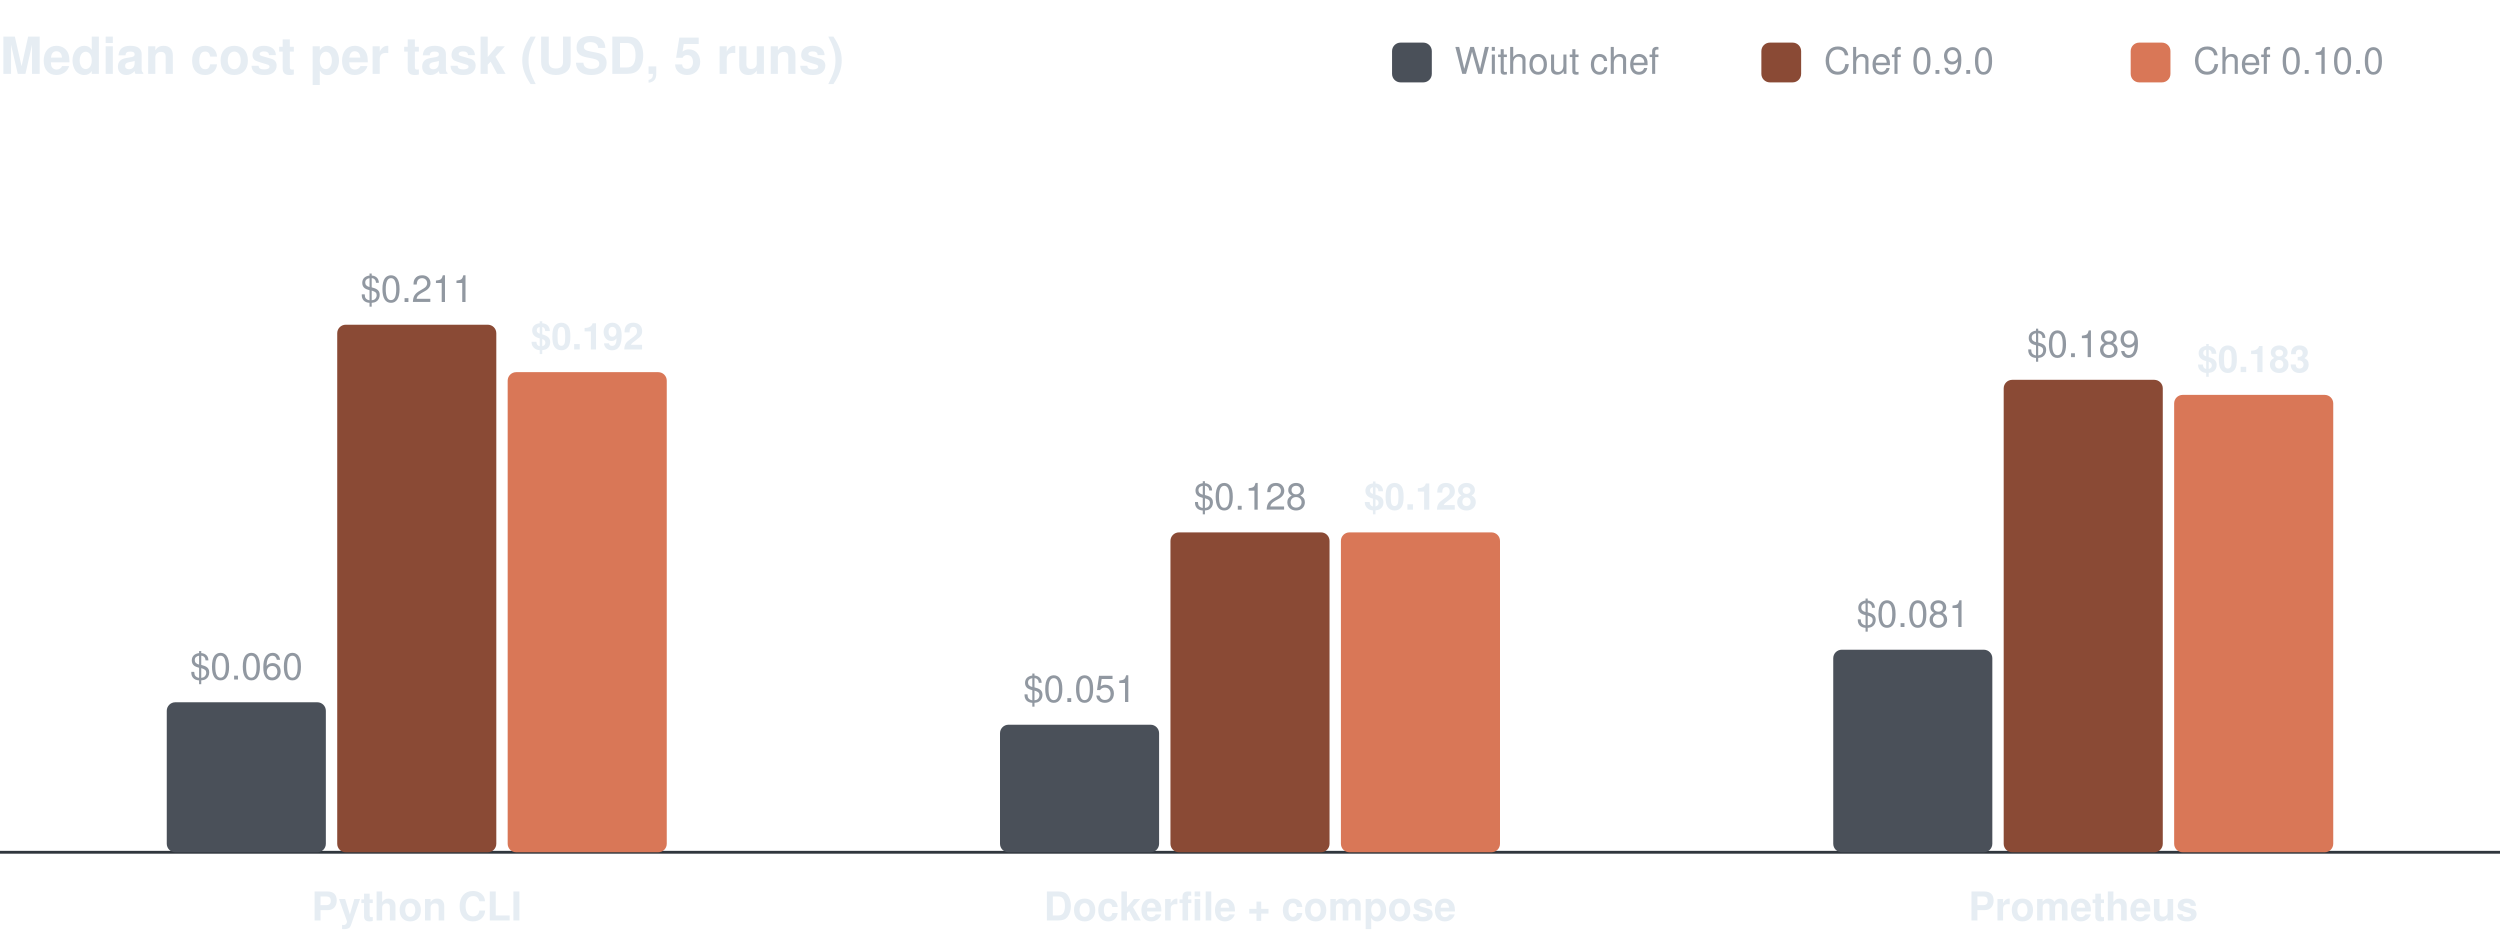
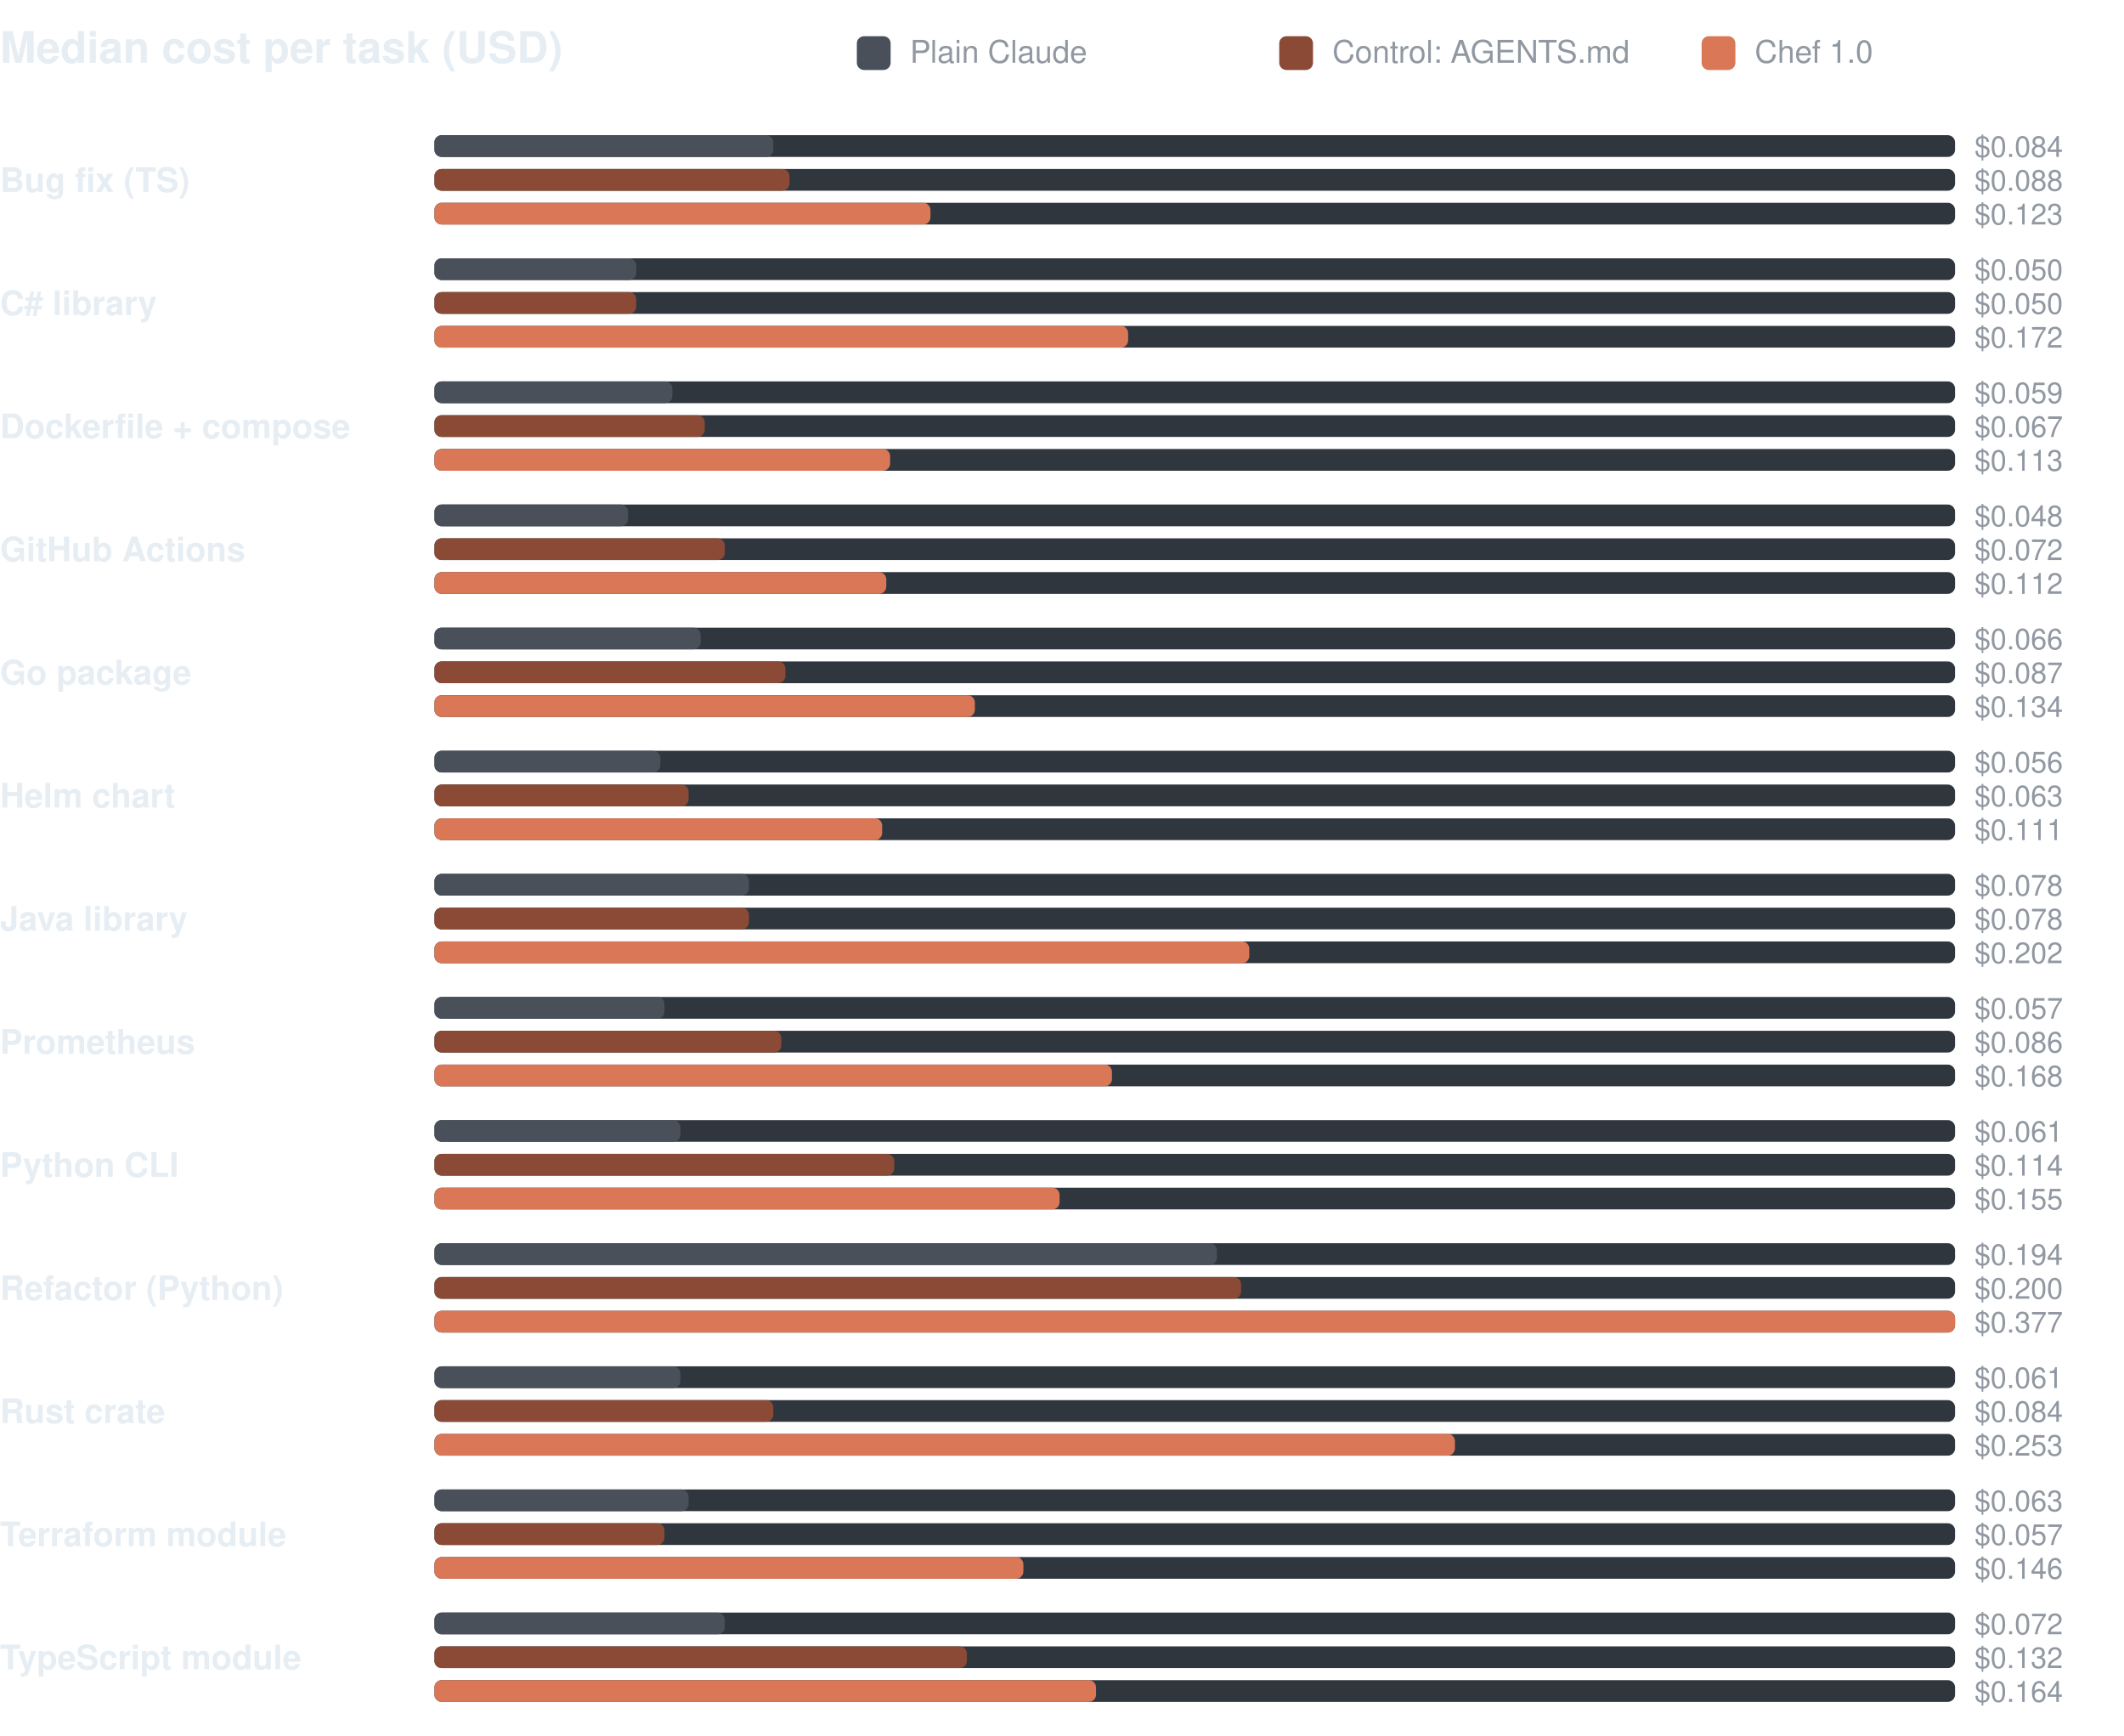
- <svg xmlns="http://www.w3.org/2000/svg" width="880" height="330" viewBox="0 0 880 330" role="img" aria-label="Median cost per task over 5 runs. Python: $0.060 without chef, $0.211 chef 0.9.0, $0.192 chef 0.10.0. Docker: $0.051, $0.128, $0.128. Prometheus: $0.081, $0.189, $0.183.">
-   <text x="0.0" y="26.0" fill="#E6EDF3" font-family="-apple-system, BlinkMacSystemFont, 'Segoe UI', Helvetica, Arial, sans-serif" font-size="18" font-weight="600" text-anchor="start">Median cost per task (USD, 5 runs)</text>
-   <rect x="490.0" y="15.0" width="14.0" height="14.0" rx="3" fill="#4A5059" />
-   <text x="512.0" y="26.0" fill="#9198A1" font-family="-apple-system, BlinkMacSystemFont, 'Segoe UI', Helvetica, Arial, sans-serif" font-size="13" font-weight="400" text-anchor="start">Without chef</text>
-   <rect x="620.0" y="15.0" width="14.0" height="14.0" rx="3" fill="#8A4A35" />
-   <text x="642.0" y="26.0" fill="#9198A1" font-family="-apple-system, BlinkMacSystemFont, 'Segoe UI', Helvetica, Arial, sans-serif" font-size="13" font-weight="400" text-anchor="start">Chef 0.9.0</text>
-   <rect x="750.0" y="15.0" width="14.0" height="14.0" rx="3" fill="#D97757" />
-   <text x="772.0" y="26.0" fill="#9198A1" font-family="-apple-system, BlinkMacSystemFont, 'Segoe UI', Helvetica, Arial, sans-serif" font-size="13" font-weight="400" text-anchor="start">Chef 0.10.0</text>
-   <line x1="0" y1="300.0" x2="880" y2="300.0" stroke="#30363D" />
-   <rect x="58.7" y="247.2" width="56.0" height="52.8" rx="3" fill="#4A5059" />
-   <text x="86.7" y="239.2" fill="#9198A1" font-family="-apple-system, BlinkMacSystemFont, 'Segoe UI', Helvetica, Arial, sans-serif" font-size="13" font-weight="400" text-anchor="middle">$0.060</text>
-   <rect x="118.7" y="114.3" width="56.0" height="185.7" rx="3" fill="#8A4A35" />
-   <text x="146.7" y="106.3" fill="#9198A1" font-family="-apple-system, BlinkMacSystemFont, 'Segoe UI', Helvetica, Arial, sans-serif" font-size="13" font-weight="400" text-anchor="middle">$0.211</text>
-   <rect x="178.7" y="131.0" width="56.0" height="169.0" rx="3" fill="#D97757" />
-   <text x="206.7" y="123.0" fill="#E6EDF3" font-family="-apple-system, BlinkMacSystemFont, 'Segoe UI', Helvetica, Arial, sans-serif" font-size="13" font-weight="600" text-anchor="middle">$0.192</text>
-   <text x="146.7" y="324.0" fill="#E6EDF3" font-family="-apple-system, BlinkMacSystemFont, 'Segoe UI', Helvetica, Arial, sans-serif" font-size="14" font-weight="600" text-anchor="middle">Python CLI</text>
-   <rect x="352.0" y="255.1" width="56.0" height="44.9" rx="3" fill="#4A5059" />
-   <text x="380.0" y="247.1" fill="#9198A1" font-family="-apple-system, BlinkMacSystemFont, 'Segoe UI', Helvetica, Arial, sans-serif" font-size="13" font-weight="400" text-anchor="middle">$0.051</text>
-   <rect x="412.0" y="187.4" width="56.0" height="112.6" rx="3" fill="#8A4A35" />
-   <text x="440.0" y="179.4" fill="#9198A1" font-family="-apple-system, BlinkMacSystemFont, 'Segoe UI', Helvetica, Arial, sans-serif" font-size="13" font-weight="400" text-anchor="middle">$0.128</text>
-   <rect x="472.0" y="187.4" width="56.0" height="112.6" rx="3" fill="#D97757" />
-   <text x="500.0" y="179.4" fill="#E6EDF3" font-family="-apple-system, BlinkMacSystemFont, 'Segoe UI', Helvetica, Arial, sans-serif" font-size="13" font-weight="600" text-anchor="middle">$0.128</text>
-   <text x="440.0" y="324.0" fill="#E6EDF3" font-family="-apple-system, BlinkMacSystemFont, 'Segoe UI', Helvetica, Arial, sans-serif" font-size="14" font-weight="600" text-anchor="middle">Dockerfile + compose</text>
-   <rect x="645.3" y="228.7" width="56.0" height="71.3" rx="3" fill="#4A5059" />
-   <text x="673.3" y="220.7" fill="#9198A1" font-family="-apple-system, BlinkMacSystemFont, 'Segoe UI', Helvetica, Arial, sans-serif" font-size="13" font-weight="400" text-anchor="middle">$0.081</text>
-   <rect x="705.3" y="133.7" width="56.0" height="166.3" rx="3" fill="#8A4A35" />
-   <text x="733.3" y="125.7" fill="#9198A1" font-family="-apple-system, BlinkMacSystemFont, 'Segoe UI', Helvetica, Arial, sans-serif" font-size="13" font-weight="400" text-anchor="middle">$0.189</text>
-   <rect x="765.3" y="139.0" width="56.0" height="161.0" rx="3" fill="#D97757" />
-   <text x="793.3" y="131.0" fill="#E6EDF3" font-family="-apple-system, BlinkMacSystemFont, 'Segoe UI', Helvetica, Arial, sans-serif" font-size="13" font-weight="600" text-anchor="middle">$0.183</text>
-   <text x="733.3" y="324.0" fill="#E6EDF3" font-family="-apple-system, BlinkMacSystemFont, 'Segoe UI', Helvetica, Arial, sans-serif" font-size="14" font-weight="600" text-anchor="middle">Prometheus</text>
+ <svg xmlns="http://www.w3.org/2000/svg" width="880" height="719" viewBox="0 0 880 719" role="img" aria-label="Median cost per task, bugfix: Plain Claude $0.084, Control: AGENTS.md $0.088, Chef 1.0 $0.123; csharp: Plain Claude $0.050, Control: AGENTS.md $0.050, Chef 1.0 $0.172; docker: Plain Claude $0.059, Control: AGENTS.md $0.067, Chef 1.0 $0.113; github-actions: Plain Claude $0.048, Control: AGENTS.md $0.072, Chef 1.0 $0.112; go: Plain Claude $0.066, Control: AGENTS.md $0.087, Chef 1.0 $0.134; helm: Plain Claude $0.056, Control: AGENTS.md $0.063, Chef 1.0 $0.111; java: Plain Claude $0.078, Control: AGENTS.md $0.078, Chef 1.0 $0.202; prometheus: Plain Claude $0.057, Control: AGENTS.md $0.086, Chef 1.0 $0.168; python: Plain Claude $0.061, Control: AGENTS.md $0.114, Chef 1.0 $0.155; refactor: Plain Claude $0.194, Control: AGENTS.md $0.200, Chef 1.0 $0.377; rust: Plain Claude $0.061, Control: AGENTS.md $0.084, Chef 1.0 $0.253; terraform: Plain Claude $0.063, Control: AGENTS.md $0.057, Chef 1.0 $0.146; typescript: Plain Claude $0.072, Control: AGENTS.md $0.132, Chef 1.0 $0.164">
+   <text x="0.0" y="26.0" fill="#E6EDF3" font-family="-apple-system, BlinkMacSystemFont, 'Segoe UI', Helvetica, Arial, sans-serif" font-size="18" font-weight="600" text-anchor="start">Median cost per task (USD)</text>
+   <rect x="355.0" y="15.0" width="14.0" height="14.0" rx="3" fill="#4A5059" />
+   <text x="377.0" y="26.0" fill="#9198A1" font-family="-apple-system, BlinkMacSystemFont, 'Segoe UI', Helvetica, Arial, sans-serif" font-size="13" font-weight="400" text-anchor="start">Plain Claude</text>
+   <rect x="530.0" y="15.0" width="14.0" height="14.0" rx="3" fill="#8A4A35" />
+   <text x="552.0" y="26.0" fill="#9198A1" font-family="-apple-system, BlinkMacSystemFont, 'Segoe UI', Helvetica, Arial, sans-serif" font-size="13" font-weight="400" text-anchor="start">Control: AGENTS.md</text>
+   <rect x="705.0" y="15.0" width="14.0" height="14.0" rx="3" fill="#D97757" />
+   <text x="727.0" y="26.0" fill="#9198A1" font-family="-apple-system, BlinkMacSystemFont, 'Segoe UI', Helvetica, Arial, sans-serif" font-size="13" font-weight="400" text-anchor="start">Chef 1.0</text>
+   <text x="0.0" y="79.5" fill="#E6EDF3" font-family="-apple-system, BlinkMacSystemFont, 'Segoe UI', Helvetica, Arial, sans-serif" font-size="14" font-weight="600" text-anchor="start">Bug fix (TS)</text>
+   <rect x="180.0" y="56.0" width="630.0" height="9.0" rx="3" fill="#30363D" />
+   <rect x="180.0" y="56.0" width="140.4" height="9.0" rx="3" fill="#4A5059" />
+   <text x="818.0" y="65.0" fill="#9198A1" font-family="-apple-system, BlinkMacSystemFont, 'Segoe UI', Helvetica, Arial, sans-serif" font-size="12" font-weight="400" text-anchor="start">$0.084</text>
+   <rect x="180.0" y="70.0" width="630.0" height="9.0" rx="3" fill="#30363D" />
+   <rect x="180.0" y="70.0" width="147.1" height="9.0" rx="3" fill="#8A4A35" />
+   <text x="818.0" y="79.0" fill="#9198A1" font-family="-apple-system, BlinkMacSystemFont, 'Segoe UI', Helvetica, Arial, sans-serif" font-size="12" font-weight="400" text-anchor="start">$0.088</text>
+   <rect x="180.0" y="84.0" width="630.0" height="9.0" rx="3" fill="#30363D" />
+   <rect x="180.0" y="84.0" width="205.5" height="9.0" rx="3" fill="#D97757" />
+   <text x="818.0" y="93.0" fill="#9198A1" font-family="-apple-system, BlinkMacSystemFont, 'Segoe UI', Helvetica, Arial, sans-serif" font-size="12" font-weight="400" text-anchor="start">$0.123</text>
+   <text x="0.0" y="130.5" fill="#E6EDF3" font-family="-apple-system, BlinkMacSystemFont, 'Segoe UI', Helvetica, Arial, sans-serif" font-size="14" font-weight="600" text-anchor="start">C# library</text>
+   <rect x="180.0" y="107.0" width="630.0" height="9.0" rx="3" fill="#30363D" />
+   <rect x="180.0" y="107.0" width="83.6" height="9.0" rx="3" fill="#4A5059" />
+   <text x="818.0" y="116.0" fill="#9198A1" font-family="-apple-system, BlinkMacSystemFont, 'Segoe UI', Helvetica, Arial, sans-serif" font-size="12" font-weight="400" text-anchor="start">$0.050</text>
+   <rect x="180.0" y="121.0" width="630.0" height="9.0" rx="3" fill="#30363D" />
+   <rect x="180.0" y="121.0" width="83.6" height="9.0" rx="3" fill="#8A4A35" />
+   <text x="818.0" y="130.0" fill="#9198A1" font-family="-apple-system, BlinkMacSystemFont, 'Segoe UI', Helvetica, Arial, sans-serif" font-size="12" font-weight="400" text-anchor="start">$0.050</text>
+   <rect x="180.0" y="135.0" width="630.0" height="9.0" rx="3" fill="#30363D" />
+   <rect x="180.0" y="135.0" width="287.4" height="9.0" rx="3" fill="#D97757" />
+   <text x="818.0" y="144.0" fill="#9198A1" font-family="-apple-system, BlinkMacSystemFont, 'Segoe UI', Helvetica, Arial, sans-serif" font-size="12" font-weight="400" text-anchor="start">$0.172</text>
+   <text x="0.0" y="181.5" fill="#E6EDF3" font-family="-apple-system, BlinkMacSystemFont, 'Segoe UI', Helvetica, Arial, sans-serif" font-size="14" font-weight="600" text-anchor="start">Dockerfile + compose</text>
+   <rect x="180.0" y="158.0" width="630.0" height="9.0" rx="3" fill="#30363D" />
+   <rect x="180.0" y="158.0" width="98.6" height="9.0" rx="3" fill="#4A5059" />
+   <text x="818.0" y="167.0" fill="#9198A1" font-family="-apple-system, BlinkMacSystemFont, 'Segoe UI', Helvetica, Arial, sans-serif" font-size="12" font-weight="400" text-anchor="start">$0.059</text>
+   <rect x="180.0" y="172.0" width="630.0" height="9.0" rx="3" fill="#30363D" />
+   <rect x="180.0" y="172.0" width="112.0" height="9.0" rx="3" fill="#8A4A35" />
+   <text x="818.0" y="181.0" fill="#9198A1" font-family="-apple-system, BlinkMacSystemFont, 'Segoe UI', Helvetica, Arial, sans-serif" font-size="12" font-weight="400" text-anchor="start">$0.067</text>
+   <rect x="180.0" y="186.0" width="630.0" height="9.0" rx="3" fill="#30363D" />
+   <rect x="180.0" y="186.0" width="188.8" height="9.0" rx="3" fill="#D97757" />
+   <text x="818.0" y="195.0" fill="#9198A1" font-family="-apple-system, BlinkMacSystemFont, 'Segoe UI', Helvetica, Arial, sans-serif" font-size="12" font-weight="400" text-anchor="start">$0.113</text>
+   <text x="0.0" y="232.5" fill="#E6EDF3" font-family="-apple-system, BlinkMacSystemFont, 'Segoe UI', Helvetica, Arial, sans-serif" font-size="14" font-weight="600" text-anchor="start">GitHub Actions</text>
+   <rect x="180.0" y="209.0" width="630.0" height="9.0" rx="3" fill="#30363D" />
+   <rect x="180.0" y="209.0" width="80.2" height="9.0" rx="3" fill="#4A5059" />
+   <text x="818.0" y="218.0" fill="#9198A1" font-family="-apple-system, BlinkMacSystemFont, 'Segoe UI', Helvetica, Arial, sans-serif" font-size="12" font-weight="400" text-anchor="start">$0.048</text>
+   <rect x="180.0" y="223.0" width="630.0" height="9.0" rx="3" fill="#30363D" />
+   <rect x="180.0" y="223.0" width="120.3" height="9.0" rx="3" fill="#8A4A35" />
+   <text x="818.0" y="232.0" fill="#9198A1" font-family="-apple-system, BlinkMacSystemFont, 'Segoe UI', Helvetica, Arial, sans-serif" font-size="12" font-weight="400" text-anchor="start">$0.072</text>
+   <rect x="180.0" y="237.0" width="630.0" height="9.0" rx="3" fill="#30363D" />
+   <rect x="180.0" y="237.0" width="187.2" height="9.0" rx="3" fill="#D97757" />
+   <text x="818.0" y="246.0" fill="#9198A1" font-family="-apple-system, BlinkMacSystemFont, 'Segoe UI', Helvetica, Arial, sans-serif" font-size="12" font-weight="400" text-anchor="start">$0.112</text>
+   <text x="0.0" y="283.5" fill="#E6EDF3" font-family="-apple-system, BlinkMacSystemFont, 'Segoe UI', Helvetica, Arial, sans-serif" font-size="14" font-weight="600" text-anchor="start">Go package</text>
+   <rect x="180.0" y="260.0" width="630.0" height="9.0" rx="3" fill="#30363D" />
+   <rect x="180.0" y="260.0" width="110.3" height="9.0" rx="3" fill="#4A5059" />
+   <text x="818.0" y="269.0" fill="#9198A1" font-family="-apple-system, BlinkMacSystemFont, 'Segoe UI', Helvetica, Arial, sans-serif" font-size="12" font-weight="400" text-anchor="start">$0.066</text>
+   <rect x="180.0" y="274.0" width="630.0" height="9.0" rx="3" fill="#30363D" />
+   <rect x="180.0" y="274.0" width="145.4" height="9.0" rx="3" fill="#8A4A35" />
+   <text x="818.0" y="283.0" fill="#9198A1" font-family="-apple-system, BlinkMacSystemFont, 'Segoe UI', Helvetica, Arial, sans-serif" font-size="12" font-weight="400" text-anchor="start">$0.087</text>
+   <rect x="180.0" y="288.0" width="630.0" height="9.0" rx="3" fill="#30363D" />
+   <rect x="180.0" y="288.0" width="223.9" height="9.0" rx="3" fill="#D97757" />
+   <text x="818.0" y="297.0" fill="#9198A1" font-family="-apple-system, BlinkMacSystemFont, 'Segoe UI', Helvetica, Arial, sans-serif" font-size="12" font-weight="400" text-anchor="start">$0.134</text>
+   <text x="0.0" y="334.5" fill="#E6EDF3" font-family="-apple-system, BlinkMacSystemFont, 'Segoe UI', Helvetica, Arial, sans-serif" font-size="14" font-weight="600" text-anchor="start">Helm chart</text>
+   <rect x="180.0" y="311.0" width="630.0" height="9.0" rx="3" fill="#30363D" />
+   <rect x="180.0" y="311.0" width="93.6" height="9.0" rx="3" fill="#4A5059" />
+   <text x="818.0" y="320.0" fill="#9198A1" font-family="-apple-system, BlinkMacSystemFont, 'Segoe UI', Helvetica, Arial, sans-serif" font-size="12" font-weight="400" text-anchor="start">$0.056</text>
+   <rect x="180.0" y="325.0" width="630.0" height="9.0" rx="3" fill="#30363D" />
+   <rect x="180.0" y="325.0" width="105.3" height="9.0" rx="3" fill="#8A4A35" />
+   <text x="818.0" y="334.0" fill="#9198A1" font-family="-apple-system, BlinkMacSystemFont, 'Segoe UI', Helvetica, Arial, sans-serif" font-size="12" font-weight="400" text-anchor="start">$0.063</text>
+   <rect x="180.0" y="339.0" width="630.0" height="9.0" rx="3" fill="#30363D" />
+   <rect x="180.0" y="339.0" width="185.5" height="9.0" rx="3" fill="#D97757" />
+   <text x="818.0" y="348.0" fill="#9198A1" font-family="-apple-system, BlinkMacSystemFont, 'Segoe UI', Helvetica, Arial, sans-serif" font-size="12" font-weight="400" text-anchor="start">$0.111</text>
+   <text x="0.0" y="385.5" fill="#E6EDF3" font-family="-apple-system, BlinkMacSystemFont, 'Segoe UI', Helvetica, Arial, sans-serif" font-size="14" font-weight="600" text-anchor="start">Java library</text>
+   <rect x="180.0" y="362.0" width="630.0" height="9.0" rx="3" fill="#30363D" />
+   <rect x="180.0" y="362.0" width="130.3" height="9.0" rx="3" fill="#4A5059" />
+   <text x="818.0" y="371.0" fill="#9198A1" font-family="-apple-system, BlinkMacSystemFont, 'Segoe UI', Helvetica, Arial, sans-serif" font-size="12" font-weight="400" text-anchor="start">$0.078</text>
+   <rect x="180.0" y="376.0" width="630.0" height="9.0" rx="3" fill="#30363D" />
+   <rect x="180.0" y="376.0" width="130.3" height="9.0" rx="3" fill="#8A4A35" />
+   <text x="818.0" y="385.0" fill="#9198A1" font-family="-apple-system, BlinkMacSystemFont, 'Segoe UI', Helvetica, Arial, sans-serif" font-size="12" font-weight="400" text-anchor="start">$0.078</text>
+   <rect x="180.0" y="390.0" width="630.0" height="9.0" rx="3" fill="#30363D" />
+   <rect x="180.0" y="390.0" width="337.6" height="9.0" rx="3" fill="#D97757" />
+   <text x="818.0" y="399.0" fill="#9198A1" font-family="-apple-system, BlinkMacSystemFont, 'Segoe UI', Helvetica, Arial, sans-serif" font-size="12" font-weight="400" text-anchor="start">$0.202</text>
+   <text x="0.0" y="436.5" fill="#E6EDF3" font-family="-apple-system, BlinkMacSystemFont, 'Segoe UI', Helvetica, Arial, sans-serif" font-size="14" font-weight="600" text-anchor="start">Prometheus</text>
+   <rect x="180.0" y="413.0" width="630.0" height="9.0" rx="3" fill="#30363D" />
+   <rect x="180.0" y="413.0" width="95.3" height="9.0" rx="3" fill="#4A5059" />
+   <text x="818.0" y="422.0" fill="#9198A1" font-family="-apple-system, BlinkMacSystemFont, 'Segoe UI', Helvetica, Arial, sans-serif" font-size="12" font-weight="400" text-anchor="start">$0.057</text>
+   <rect x="180.0" y="427.0" width="630.0" height="9.0" rx="3" fill="#30363D" />
+   <rect x="180.0" y="427.0" width="143.7" height="9.0" rx="3" fill="#8A4A35" />
+   <text x="818.0" y="436.0" fill="#9198A1" font-family="-apple-system, BlinkMacSystemFont, 'Segoe UI', Helvetica, Arial, sans-serif" font-size="12" font-weight="400" text-anchor="start">$0.086</text>
+   <rect x="180.0" y="441.0" width="630.0" height="9.0" rx="3" fill="#30363D" />
+   <rect x="180.0" y="441.0" width="280.7" height="9.0" rx="3" fill="#D97757" />
+   <text x="818.0" y="450.0" fill="#9198A1" font-family="-apple-system, BlinkMacSystemFont, 'Segoe UI', Helvetica, Arial, sans-serif" font-size="12" font-weight="400" text-anchor="start">$0.168</text>
+   <text x="0.0" y="487.5" fill="#E6EDF3" font-family="-apple-system, BlinkMacSystemFont, 'Segoe UI', Helvetica, Arial, sans-serif" font-size="14" font-weight="600" text-anchor="start">Python CLI</text>
+   <rect x="180.0" y="464.0" width="630.0" height="9.0" rx="3" fill="#30363D" />
+   <rect x="180.0" y="464.0" width="101.9" height="9.0" rx="3" fill="#4A5059" />
+   <text x="818.0" y="473.0" fill="#9198A1" font-family="-apple-system, BlinkMacSystemFont, 'Segoe UI', Helvetica, Arial, sans-serif" font-size="12" font-weight="400" text-anchor="start">$0.061</text>
+   <rect x="180.0" y="478.0" width="630.0" height="9.0" rx="3" fill="#30363D" />
+   <rect x="180.0" y="478.0" width="190.5" height="9.0" rx="3" fill="#8A4A35" />
+   <text x="818.0" y="487.0" fill="#9198A1" font-family="-apple-system, BlinkMacSystemFont, 'Segoe UI', Helvetica, Arial, sans-serif" font-size="12" font-weight="400" text-anchor="start">$0.114</text>
+   <rect x="180.0" y="492.0" width="630.0" height="9.0" rx="3" fill="#30363D" />
+   <rect x="180.0" y="492.0" width="259.0" height="9.0" rx="3" fill="#D97757" />
+   <text x="818.0" y="501.0" fill="#9198A1" font-family="-apple-system, BlinkMacSystemFont, 'Segoe UI', Helvetica, Arial, sans-serif" font-size="12" font-weight="400" text-anchor="start">$0.155</text>
+   <text x="0.0" y="538.5" fill="#E6EDF3" font-family="-apple-system, BlinkMacSystemFont, 'Segoe UI', Helvetica, Arial, sans-serif" font-size="14" font-weight="600" text-anchor="start">Refactor (Python)</text>
+   <rect x="180.0" y="515.0" width="630.0" height="9.0" rx="3" fill="#30363D" />
+   <rect x="180.0" y="515.0" width="324.2" height="9.0" rx="3" fill="#4A5059" />
+   <text x="818.0" y="524.0" fill="#9198A1" font-family="-apple-system, BlinkMacSystemFont, 'Segoe UI', Helvetica, Arial, sans-serif" font-size="12" font-weight="400" text-anchor="start">$0.194</text>
+   <rect x="180.0" y="529.0" width="630.0" height="9.0" rx="3" fill="#30363D" />
+   <rect x="180.0" y="529.0" width="334.2" height="9.0" rx="3" fill="#8A4A35" />
+   <text x="818.0" y="538.0" fill="#9198A1" font-family="-apple-system, BlinkMacSystemFont, 'Segoe UI', Helvetica, Arial, sans-serif" font-size="12" font-weight="400" text-anchor="start">$0.200</text>
+   <rect x="180.0" y="543.0" width="630.0" height="9.0" rx="3" fill="#30363D" />
+   <rect x="180.0" y="543.0" width="630.0" height="9.0" rx="3" fill="#D97757" />
+   <text x="818.0" y="552.0" fill="#9198A1" font-family="-apple-system, BlinkMacSystemFont, 'Segoe UI', Helvetica, Arial, sans-serif" font-size="12" font-weight="400" text-anchor="start">$0.377</text>
+   <text x="0.0" y="589.5" fill="#E6EDF3" font-family="-apple-system, BlinkMacSystemFont, 'Segoe UI', Helvetica, Arial, sans-serif" font-size="14" font-weight="600" text-anchor="start">Rust crate</text>
+   <rect x="180.0" y="566.0" width="630.0" height="9.0" rx="3" fill="#30363D" />
+   <rect x="180.0" y="566.0" width="101.9" height="9.0" rx="3" fill="#4A5059" />
+   <text x="818.0" y="575.0" fill="#9198A1" font-family="-apple-system, BlinkMacSystemFont, 'Segoe UI', Helvetica, Arial, sans-serif" font-size="12" font-weight="400" text-anchor="start">$0.061</text>
+   <rect x="180.0" y="580.0" width="630.0" height="9.0" rx="3" fill="#30363D" />
+   <rect x="180.0" y="580.0" width="140.4" height="9.0" rx="3" fill="#8A4A35" />
+   <text x="818.0" y="589.0" fill="#9198A1" font-family="-apple-system, BlinkMacSystemFont, 'Segoe UI', Helvetica, Arial, sans-serif" font-size="12" font-weight="400" text-anchor="start">$0.084</text>
+   <rect x="180.0" y="594.0" width="630.0" height="9.0" rx="3" fill="#30363D" />
+   <rect x="180.0" y="594.0" width="422.8" height="9.0" rx="3" fill="#D97757" />
+   <text x="818.0" y="603.0" fill="#9198A1" font-family="-apple-system, BlinkMacSystemFont, 'Segoe UI', Helvetica, Arial, sans-serif" font-size="12" font-weight="400" text-anchor="start">$0.253</text>
+   <text x="0.0" y="640.5" fill="#E6EDF3" font-family="-apple-system, BlinkMacSystemFont, 'Segoe UI', Helvetica, Arial, sans-serif" font-size="14" font-weight="600" text-anchor="start">Terraform module</text>
+   <rect x="180.0" y="617.0" width="630.0" height="9.0" rx="3" fill="#30363D" />
+   <rect x="180.0" y="617.0" width="105.3" height="9.0" rx="3" fill="#4A5059" />
+   <text x="818.0" y="626.0" fill="#9198A1" font-family="-apple-system, BlinkMacSystemFont, 'Segoe UI', Helvetica, Arial, sans-serif" font-size="12" font-weight="400" text-anchor="start">$0.063</text>
+   <rect x="180.0" y="631.0" width="630.0" height="9.0" rx="3" fill="#30363D" />
+   <rect x="180.0" y="631.0" width="95.3" height="9.0" rx="3" fill="#8A4A35" />
+   <text x="818.0" y="640.0" fill="#9198A1" font-family="-apple-system, BlinkMacSystemFont, 'Segoe UI', Helvetica, Arial, sans-serif" font-size="12" font-weight="400" text-anchor="start">$0.057</text>
+   <rect x="180.0" y="645.0" width="630.0" height="9.0" rx="3" fill="#30363D" />
+   <rect x="180.0" y="645.0" width="244.0" height="9.0" rx="3" fill="#D97757" />
+   <text x="818.0" y="654.0" fill="#9198A1" font-family="-apple-system, BlinkMacSystemFont, 'Segoe UI', Helvetica, Arial, sans-serif" font-size="12" font-weight="400" text-anchor="start">$0.146</text>
+   <text x="0.0" y="691.5" fill="#E6EDF3" font-family="-apple-system, BlinkMacSystemFont, 'Segoe UI', Helvetica, Arial, sans-serif" font-size="14" font-weight="600" text-anchor="start">TypeScript module</text>
+   <rect x="180.0" y="668.0" width="630.0" height="9.0" rx="3" fill="#30363D" />
+   <rect x="180.0" y="668.0" width="120.3" height="9.0" rx="3" fill="#4A5059" />
+   <text x="818.0" y="677.0" fill="#9198A1" font-family="-apple-system, BlinkMacSystemFont, 'Segoe UI', Helvetica, Arial, sans-serif" font-size="12" font-weight="400" text-anchor="start">$0.072</text>
+   <rect x="180.0" y="682.0" width="630.0" height="9.0" rx="3" fill="#30363D" />
+   <rect x="180.0" y="682.0" width="220.6" height="9.0" rx="3" fill="#8A4A35" />
+   <text x="818.0" y="691.0" fill="#9198A1" font-family="-apple-system, BlinkMacSystemFont, 'Segoe UI', Helvetica, Arial, sans-serif" font-size="12" font-weight="400" text-anchor="start">$0.132</text>
+   <rect x="180.0" y="696.0" width="630.0" height="9.0" rx="3" fill="#30363D" />
+   <rect x="180.0" y="696.0" width="274.1" height="9.0" rx="3" fill="#D97757" />
+   <text x="818.0" y="705.0" fill="#9198A1" font-family="-apple-system, BlinkMacSystemFont, 'Segoe UI', Helvetica, Arial, sans-serif" font-size="12" font-weight="400" text-anchor="start">$0.164</text>
</svg>
